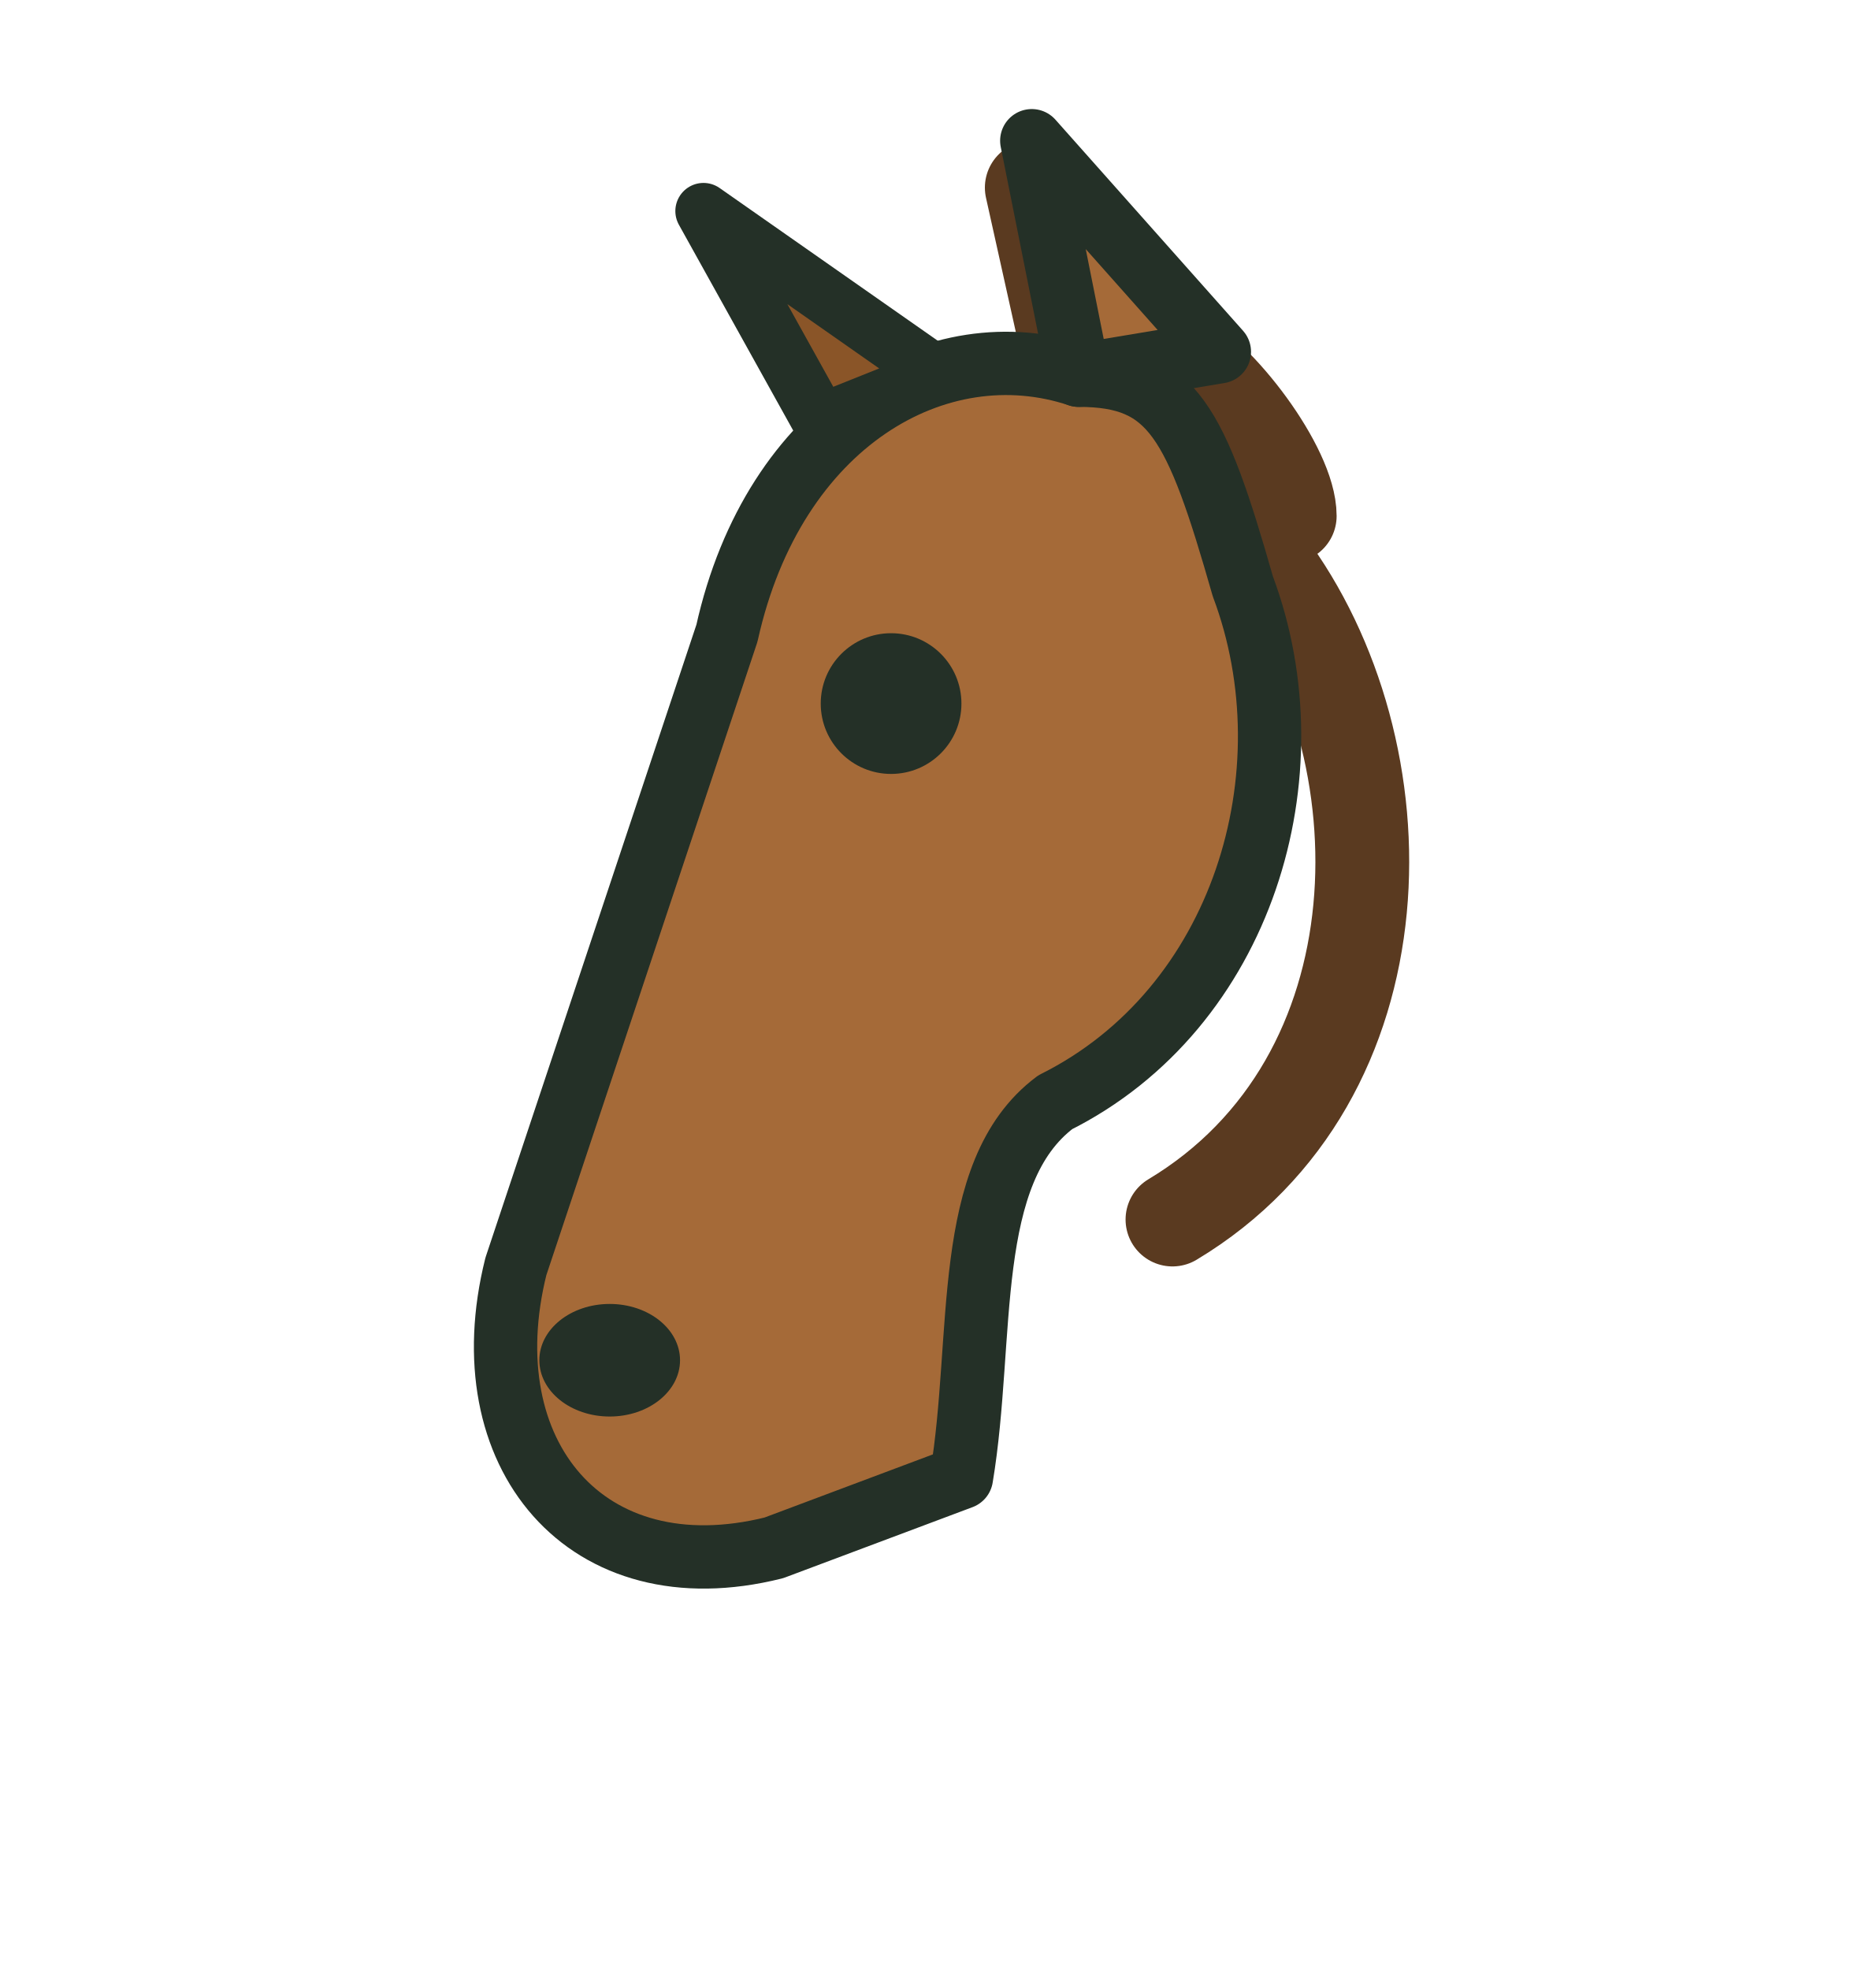
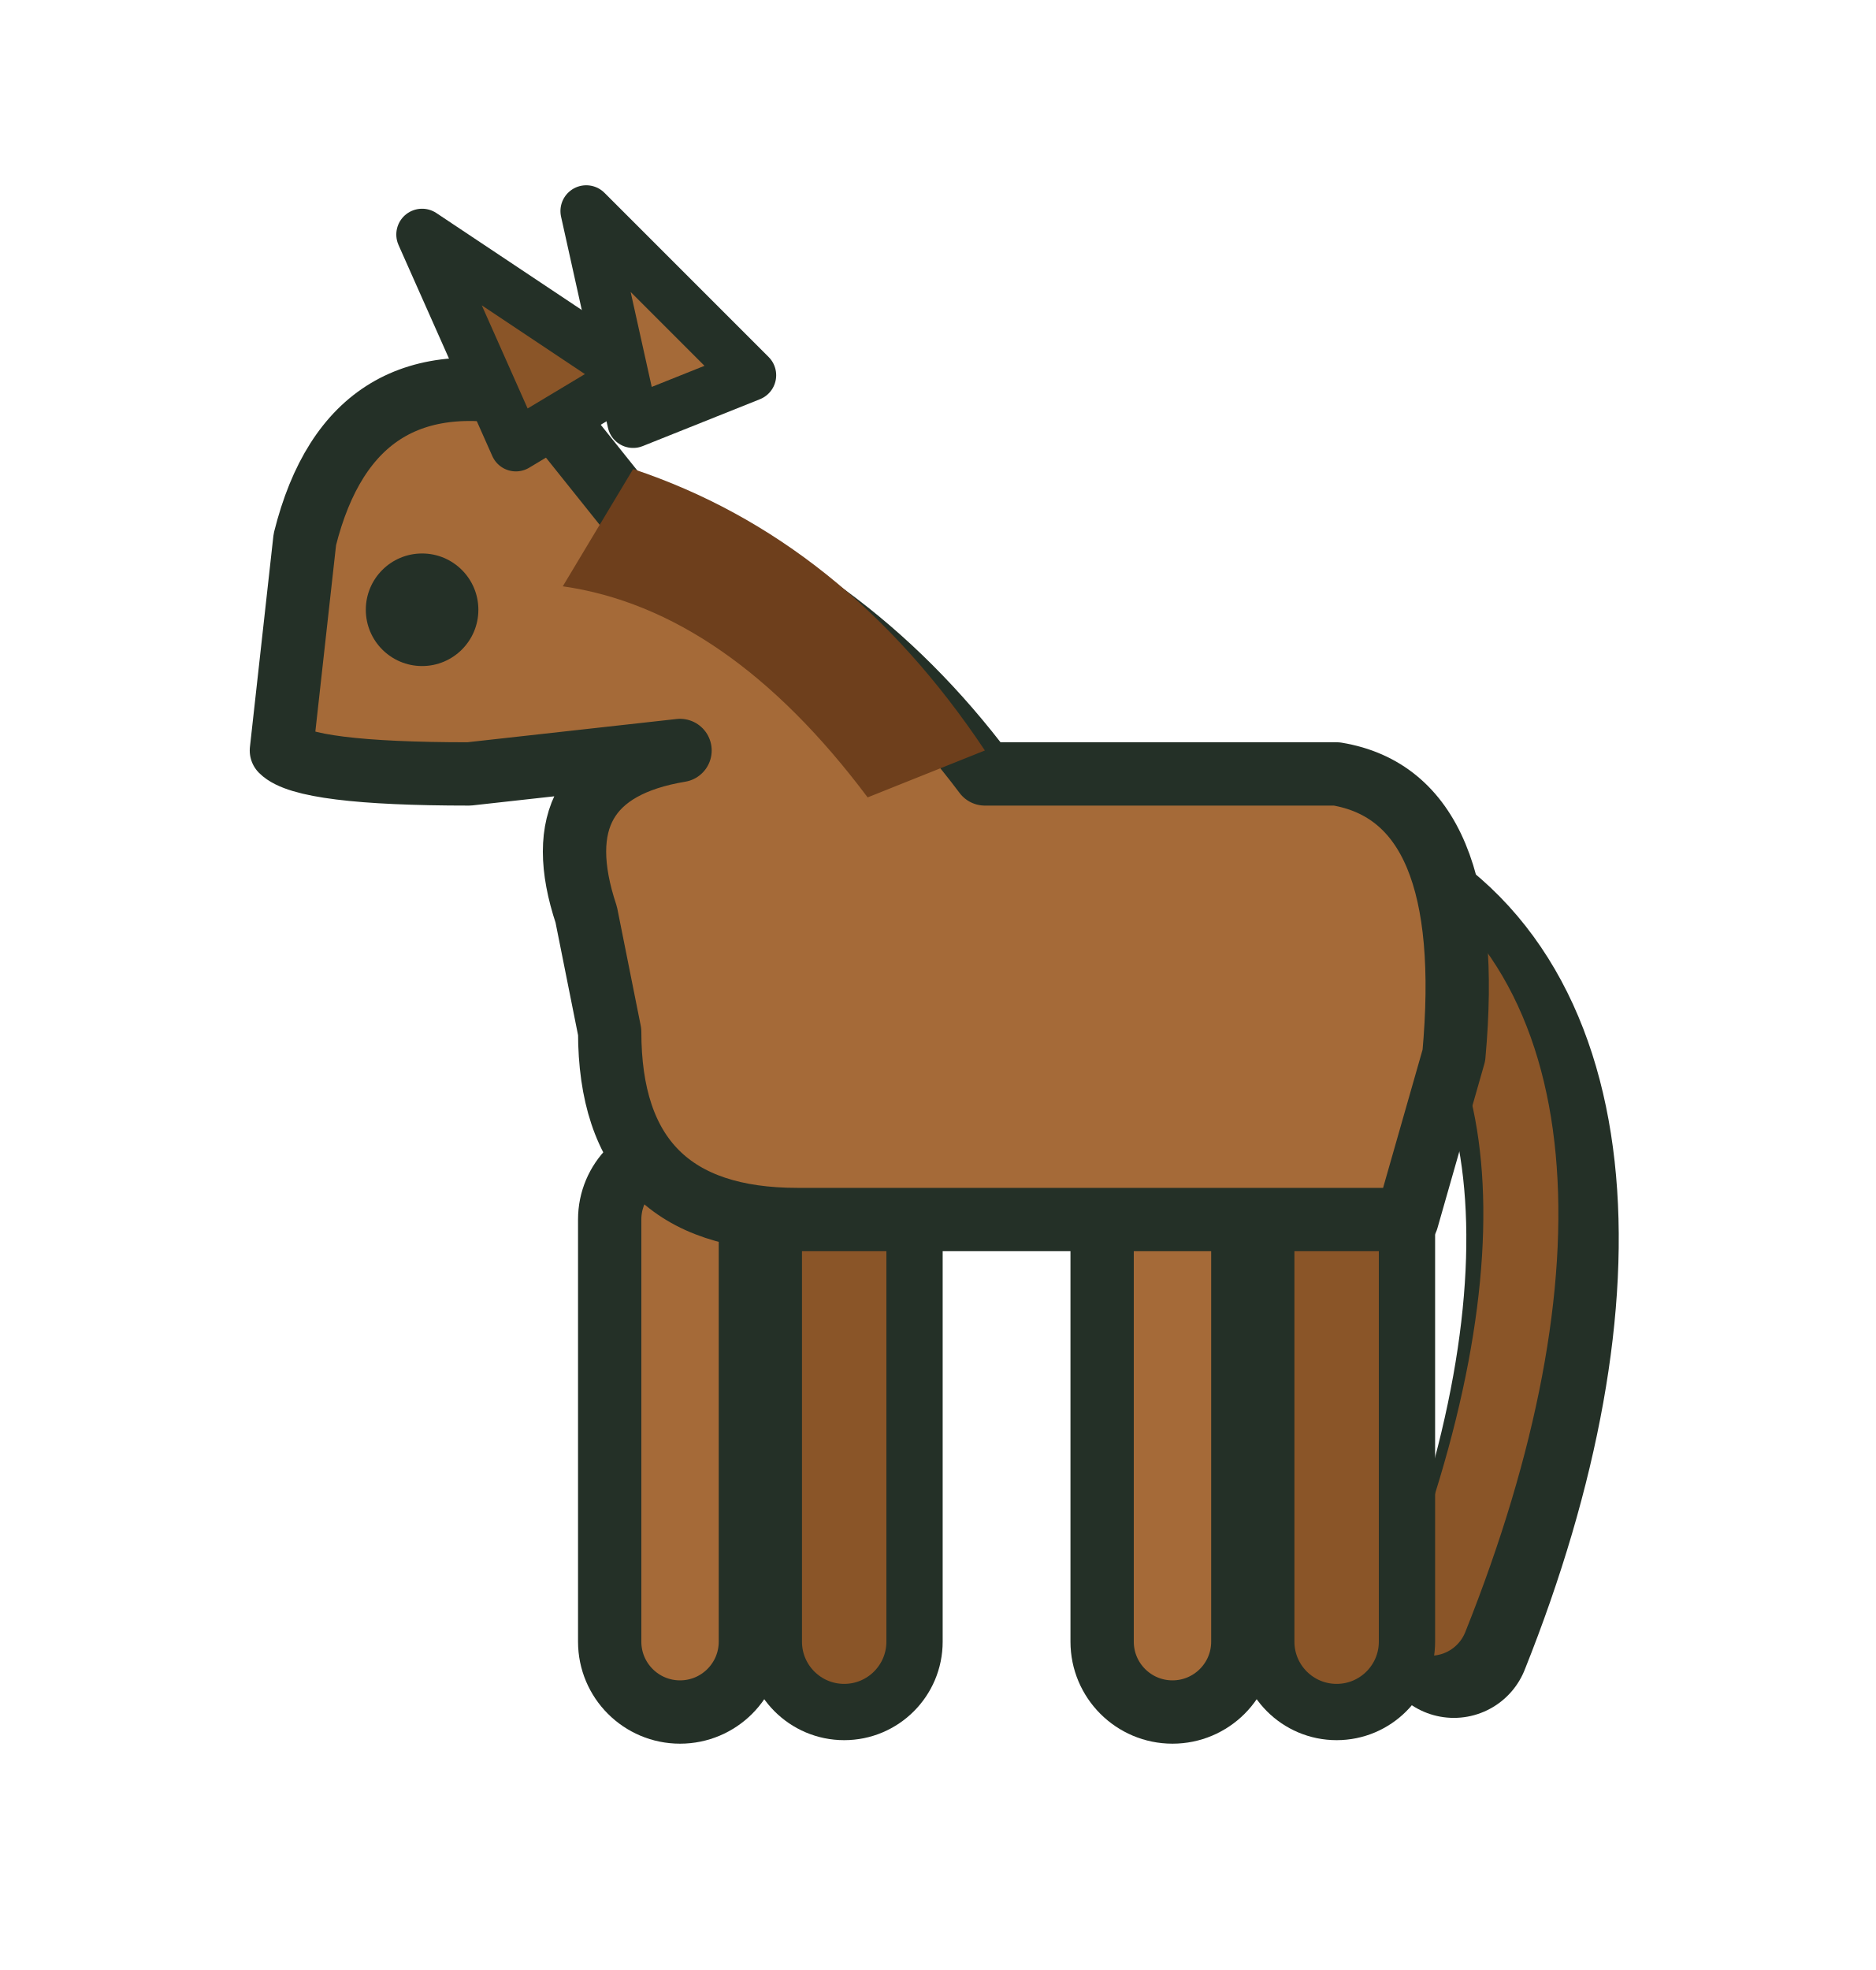
<svg xmlns="http://www.w3.org/2000/svg" viewBox="0 0 80 84">
-   <path d="M50,52 C60,46 60,32 54,24 Q52,18 46,17 L44,8 L50,15 C52,16 55,20 55,22" fill="none" stroke="#5A3A20" stroke-width="4" stroke-linecap="round" stroke-linejoin="round" />
-   <path d="M46,16 C40,14 33,18 31,27 L22,54 C20,62 25,68 33,66 L41,63 C42,57 41,50 45,47 C53,43 56,33 53,25 C51,18 50,16 46,16 Z" fill="#A56A38" stroke="#243027" stroke-width="2.7" stroke-linejoin="round" />
-   <path d="M46,16 L44,6 L52,15 Z" fill="#A56A38" stroke="#243027" stroke-width="2.7" stroke-linejoin="round" />
-   <path d="M35,18 L30,9 L40,16 Z" fill="#8A5528" stroke="#243027" stroke-width="2.4" stroke-linejoin="round" />
-   <circle cx="38" cy="30" r="3" fill="#243027" />
-   <ellipse cx="26" cy="58" rx="3" ry="2.4" fill="#243027" />
+   <path d="M58,38 C67,42 68,55 62,70" fill="none" stroke="#243027" stroke-width="6.5" stroke-linecap="round" />
+   <path d="M58,38 C66,42 67,54 61,69" fill="none" stroke="#8A5528" stroke-width="3.2" stroke-linecap="round" />
+   <rect x="33" y="49" width="6" height="24" rx="3" fill="#8A5528" stroke="#243027" stroke-width="2.4" />
+   <rect x="54" y="49" width="6" height="24" rx="3" fill="#8A5528" stroke="#243027" stroke-width="2.4" />
+   <rect x="26" y="49" width="6" height="24" rx="3" fill="#A56A38" stroke="#243027" stroke-width="2.7" />
+   <rect x="47" y="49" width="6" height="24" rx="3" fill="#A56A38" stroke="#243027" stroke-width="2.7" />
+   <path d="M12,32 L13,23 Q15,15 23,17 L27,22 Q36,25 42,33 L57,33 Q63,34 62,45 L60,52 L34,52 Q26,52 26,44 L25,39 Q23,33 29,32 L20,33 Q13,33 12,32 Z" fill="#A56A38" stroke="#243027" stroke-width="2.7" stroke-linejoin="round" />
+   <path d="M27,20 Q36,23 42,32 L37,34 Q31,26 24,25 Z" fill="#6E3F1C" />
+   <path d="M22,19 L18,10 L27,16 Z" fill="#8A5528" stroke="#243027" stroke-width="2.2" stroke-linejoin="round" />
+   <path d="M27,18 L25,9 L32,16 Z" fill="#A56A38" stroke="#243027" stroke-width="2.2" stroke-linejoin="round" />
+   <circle cx="18" cy="26" r="2.4" fill="#243027" />
</svg>
